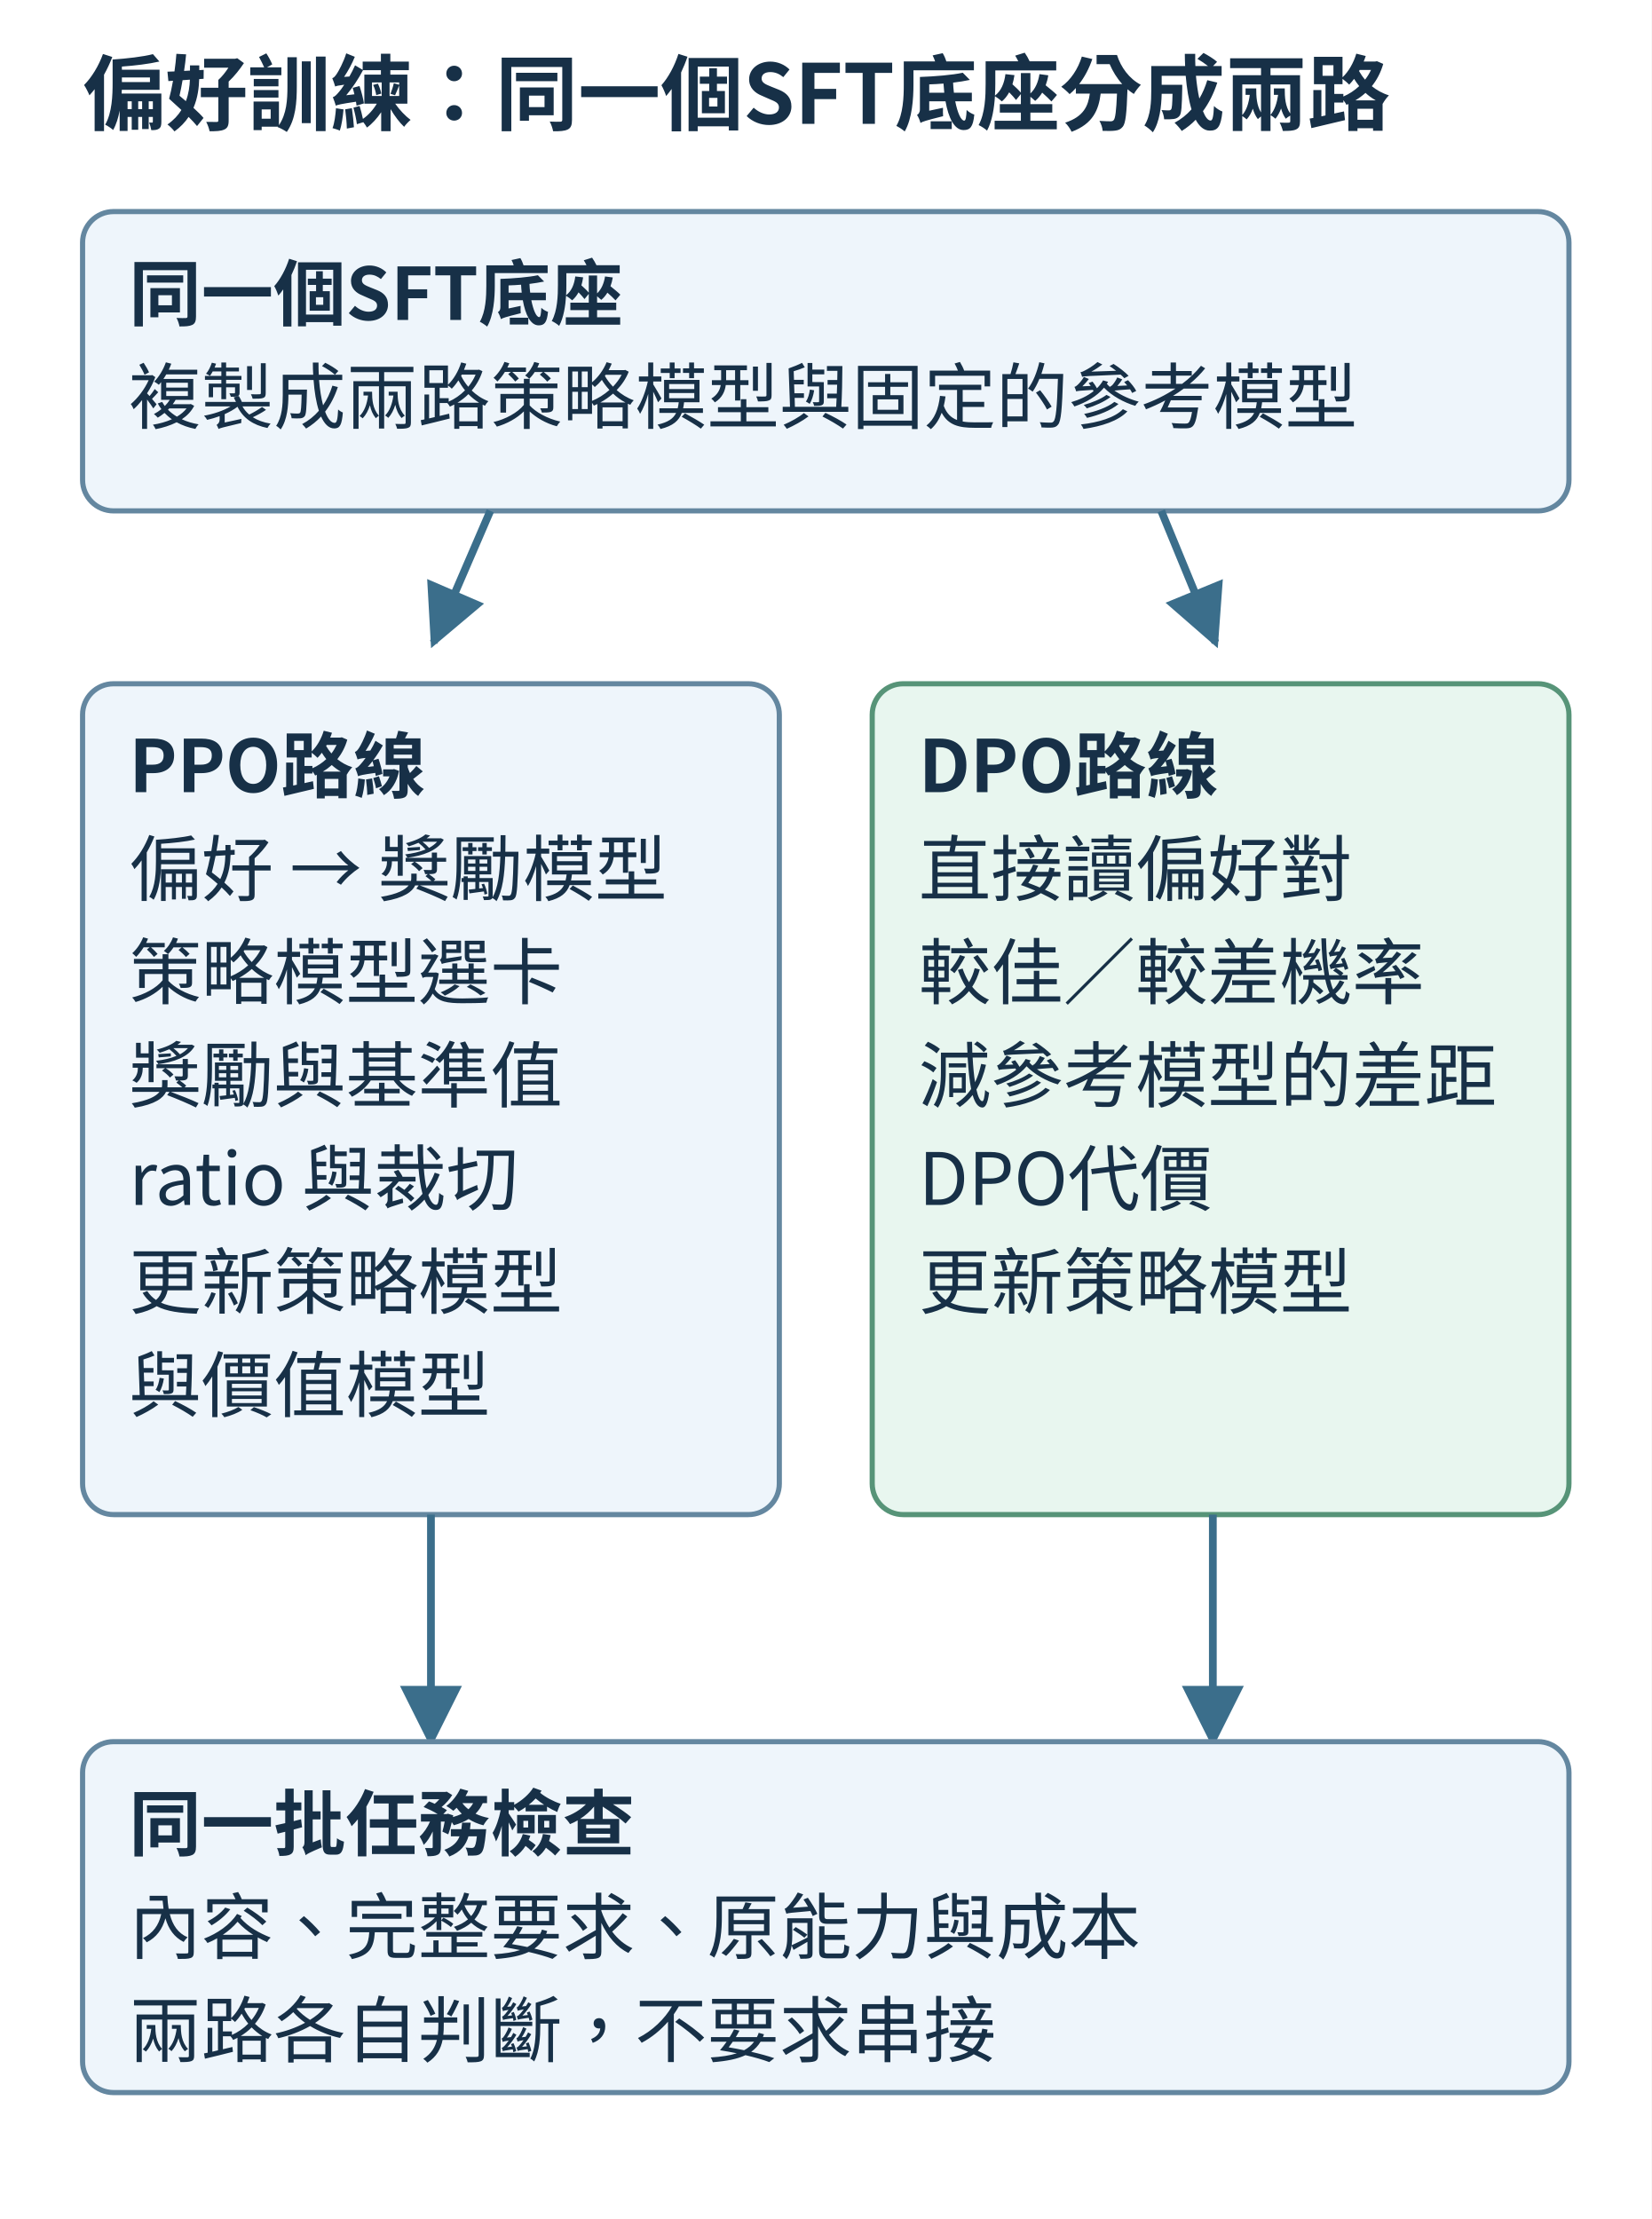
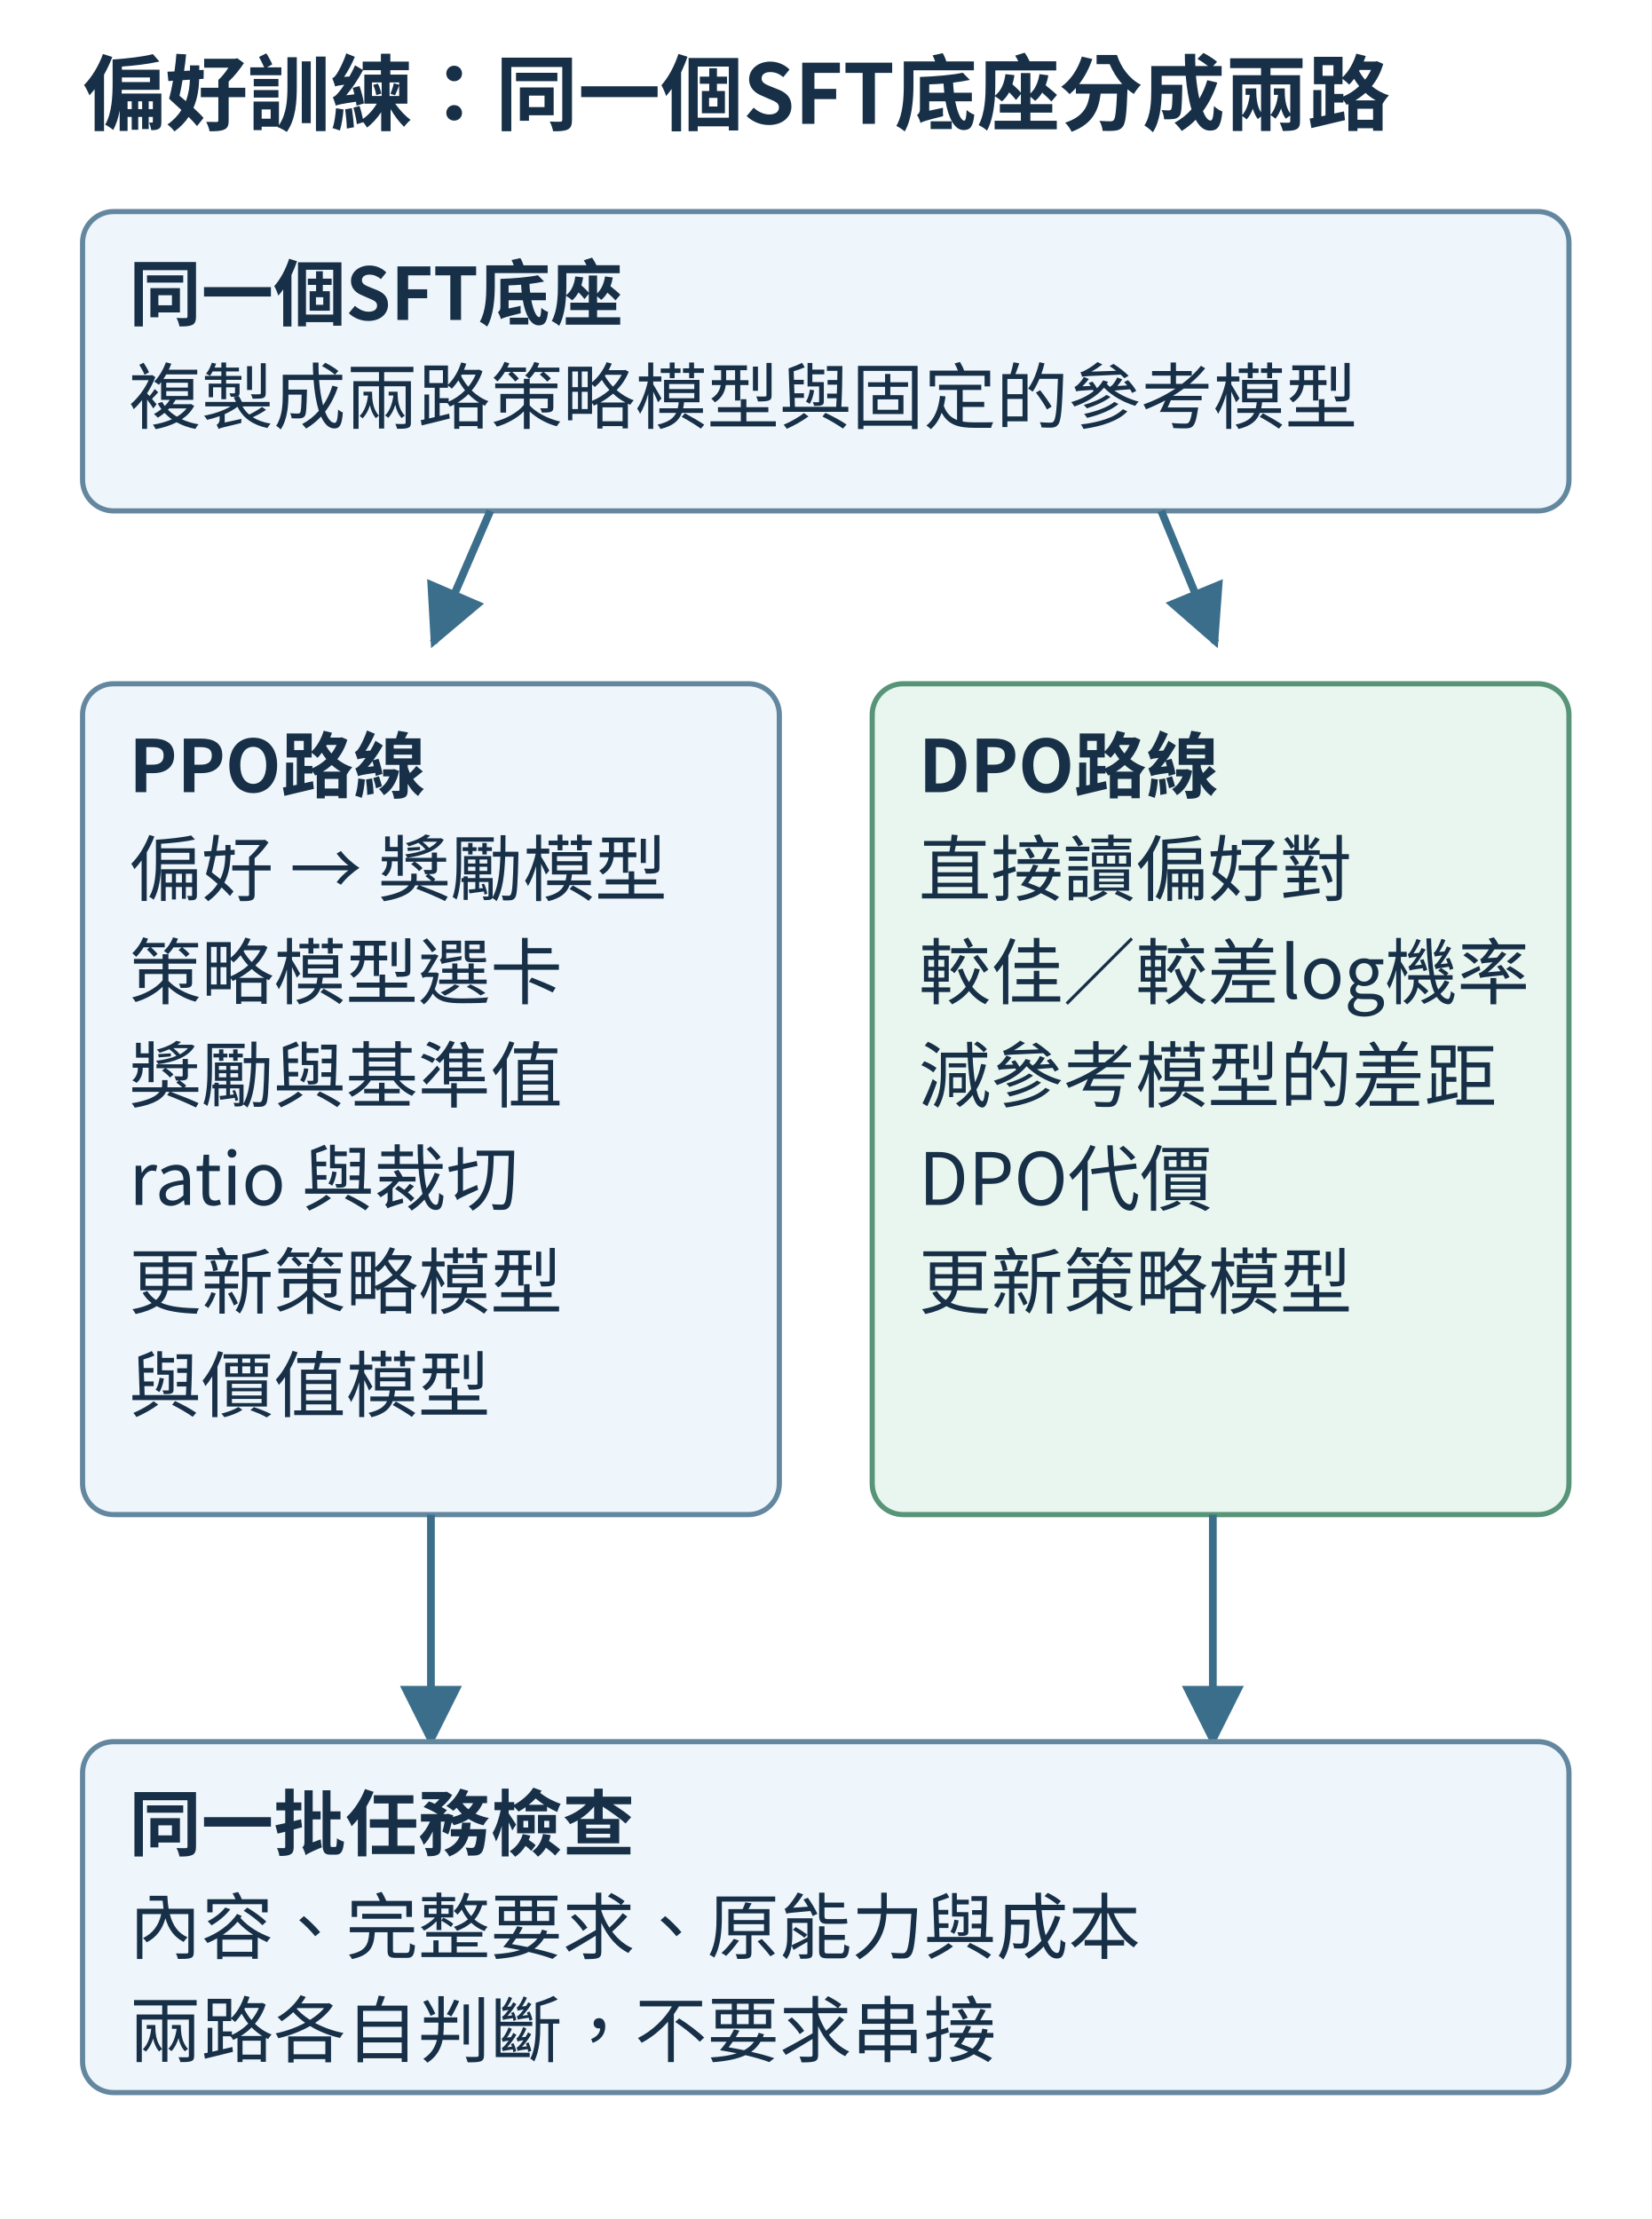
<svg xmlns="http://www.w3.org/2000/svg" width="640" height="860" viewBox="0 0 640 860" role="img" aria-labelledby="title desc">
  <defs>
    <style>text{font-family:"Noto Sans CJK TC",sans-serif;font-size:28px;fill:#173047}.title{font-size:32px;font-weight:700}.bold{font-weight:700}.small{font-size:28px}</style>
    <marker id="arrow" viewBox="0 0 10 10" refX="9" refY="5" markerWidth="8" markerHeight="8" orient="auto-start-reverse">
      <path d="M 0 0 L 10 5 L 0 10 z" fill="#3b6e8b" />
    </marker>
  </defs>
  <rect width="640" height="860" fill="#ffffff" />
  <text x="32" y="48" class="title">偏好訓練：同一個SFT底座分成兩路</text>
  <rect x="32" y="82" width="576" height="116" rx="12" fill="#eef5fb" stroke="#6487a0" stroke-width="2" />
  <text x="50" y="124" class="bold">同一個SFT底座</text>
  <text x="50" y="164" class="">複製成兩路策略模型與固定的參考模型</text>
  <path d="M190 198 L168 249" fill="none" stroke="#3b6e8b" stroke-width="3" marker-end="url(#arrow)" />
  <path d="M450 198 L471 249" fill="none" stroke="#3b6e8b" stroke-width="3" marker-end="url(#arrow)" />
  <rect x="32" y="265" width="270" height="322" rx="12" fill="#eef5fb" stroke="#6487a0" stroke-width="2" />
  <text x="50" y="307" class="bold">PPO路線</text>
  <text x="50" y="347" class="">偏好 → 獎勵模型</text>
  <text x="50" y="387" class="">策略模型選卡</text>
  <text x="50" y="427" class="">獎勵與基準值</text>
  <text x="50" y="467" class="">ratio 與裁切</text>
  <text x="50" y="507" class="">更新策略模型</text>
  <text x="50" y="547" class="">與價值模型</text>
  <rect x="338" y="265" width="270" height="322" rx="12" fill="#e8f6ef" stroke="#579478" stroke-width="2" />
  <text x="356" y="307" class="bold">DPO路線</text>
  <text x="356" y="347" class="">直接讀偏好對</text>
-   <text x="356" y="387" class="">較佳／較差機率</text>
+   <text x="356" y="387" class="">較佳／較差log機率</text>
  <text x="356" y="427" class="">減參考模型的差距</text>
  <text x="356" y="467" class="">DPO代價</text>
  <text x="356" y="507" class="">更新策略模型</text>
  <path d="M167 587 L167 675" fill="none" stroke="#3b6e8b" stroke-width="3" marker-end="url(#arrow)" />
  <path d="M470 587 L470 675" fill="none" stroke="#3b6e8b" stroke-width="3" marker-end="url(#arrow)" />
  <rect x="32" y="675" width="576" height="136" rx="12" fill="#eef5fb" stroke="#6487a0" stroke-width="2" />
  <text x="50" y="717" class="bold">同一批任務檢查</text>
  <text x="50" y="757" class="">內容、完整要求、原能力與成本</text>
  <text x="50" y="797" class="">兩路各自判斷，不要求串接</text>
</svg>
